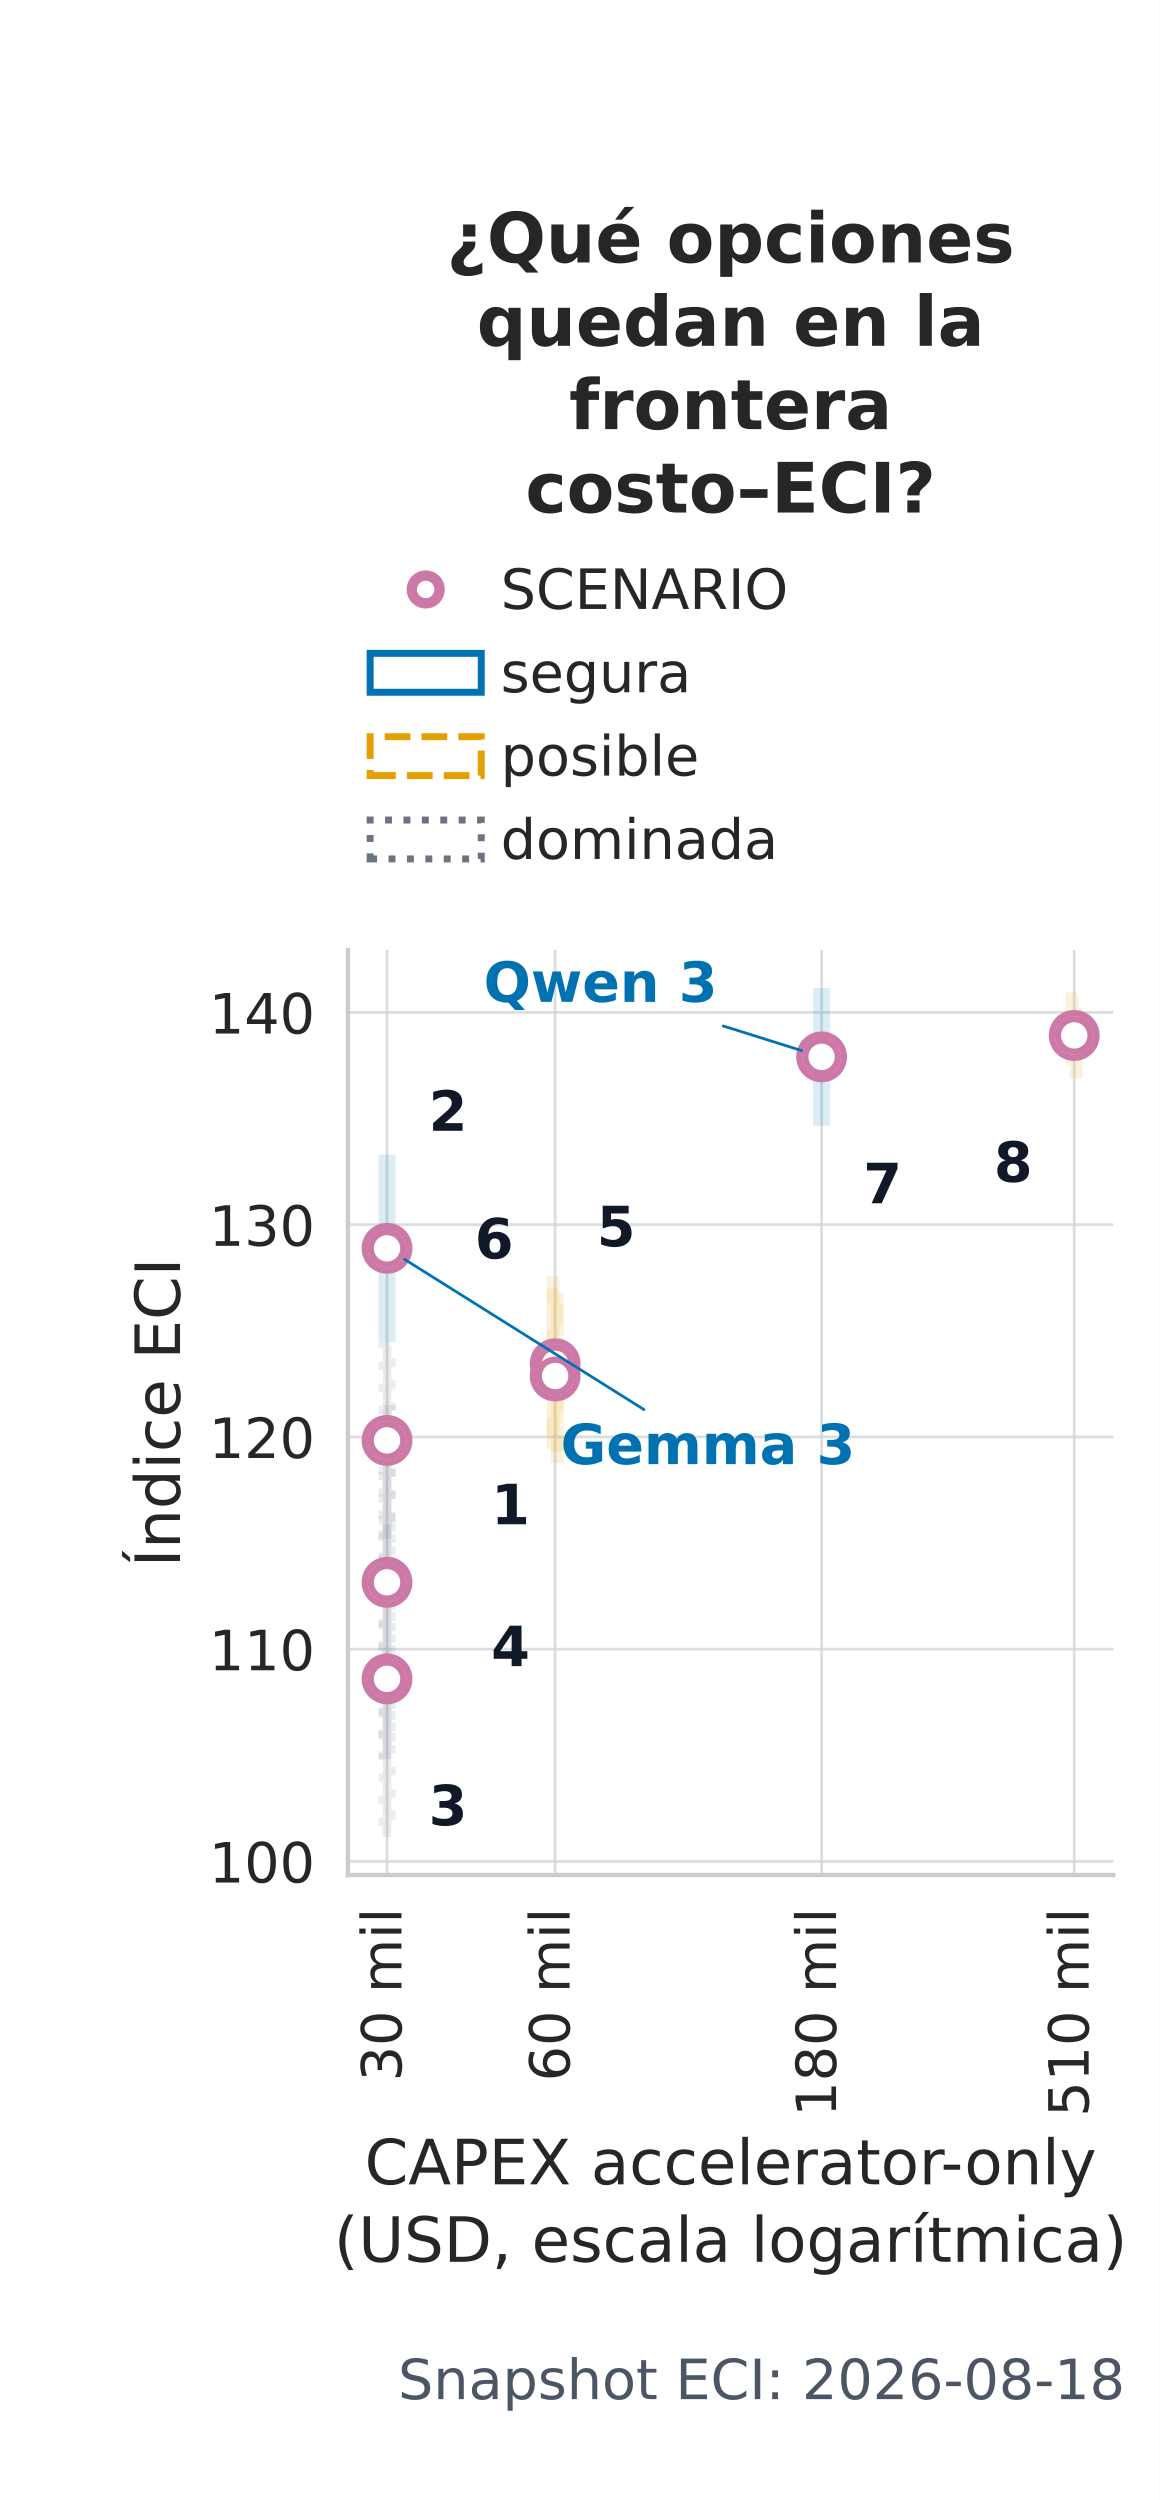
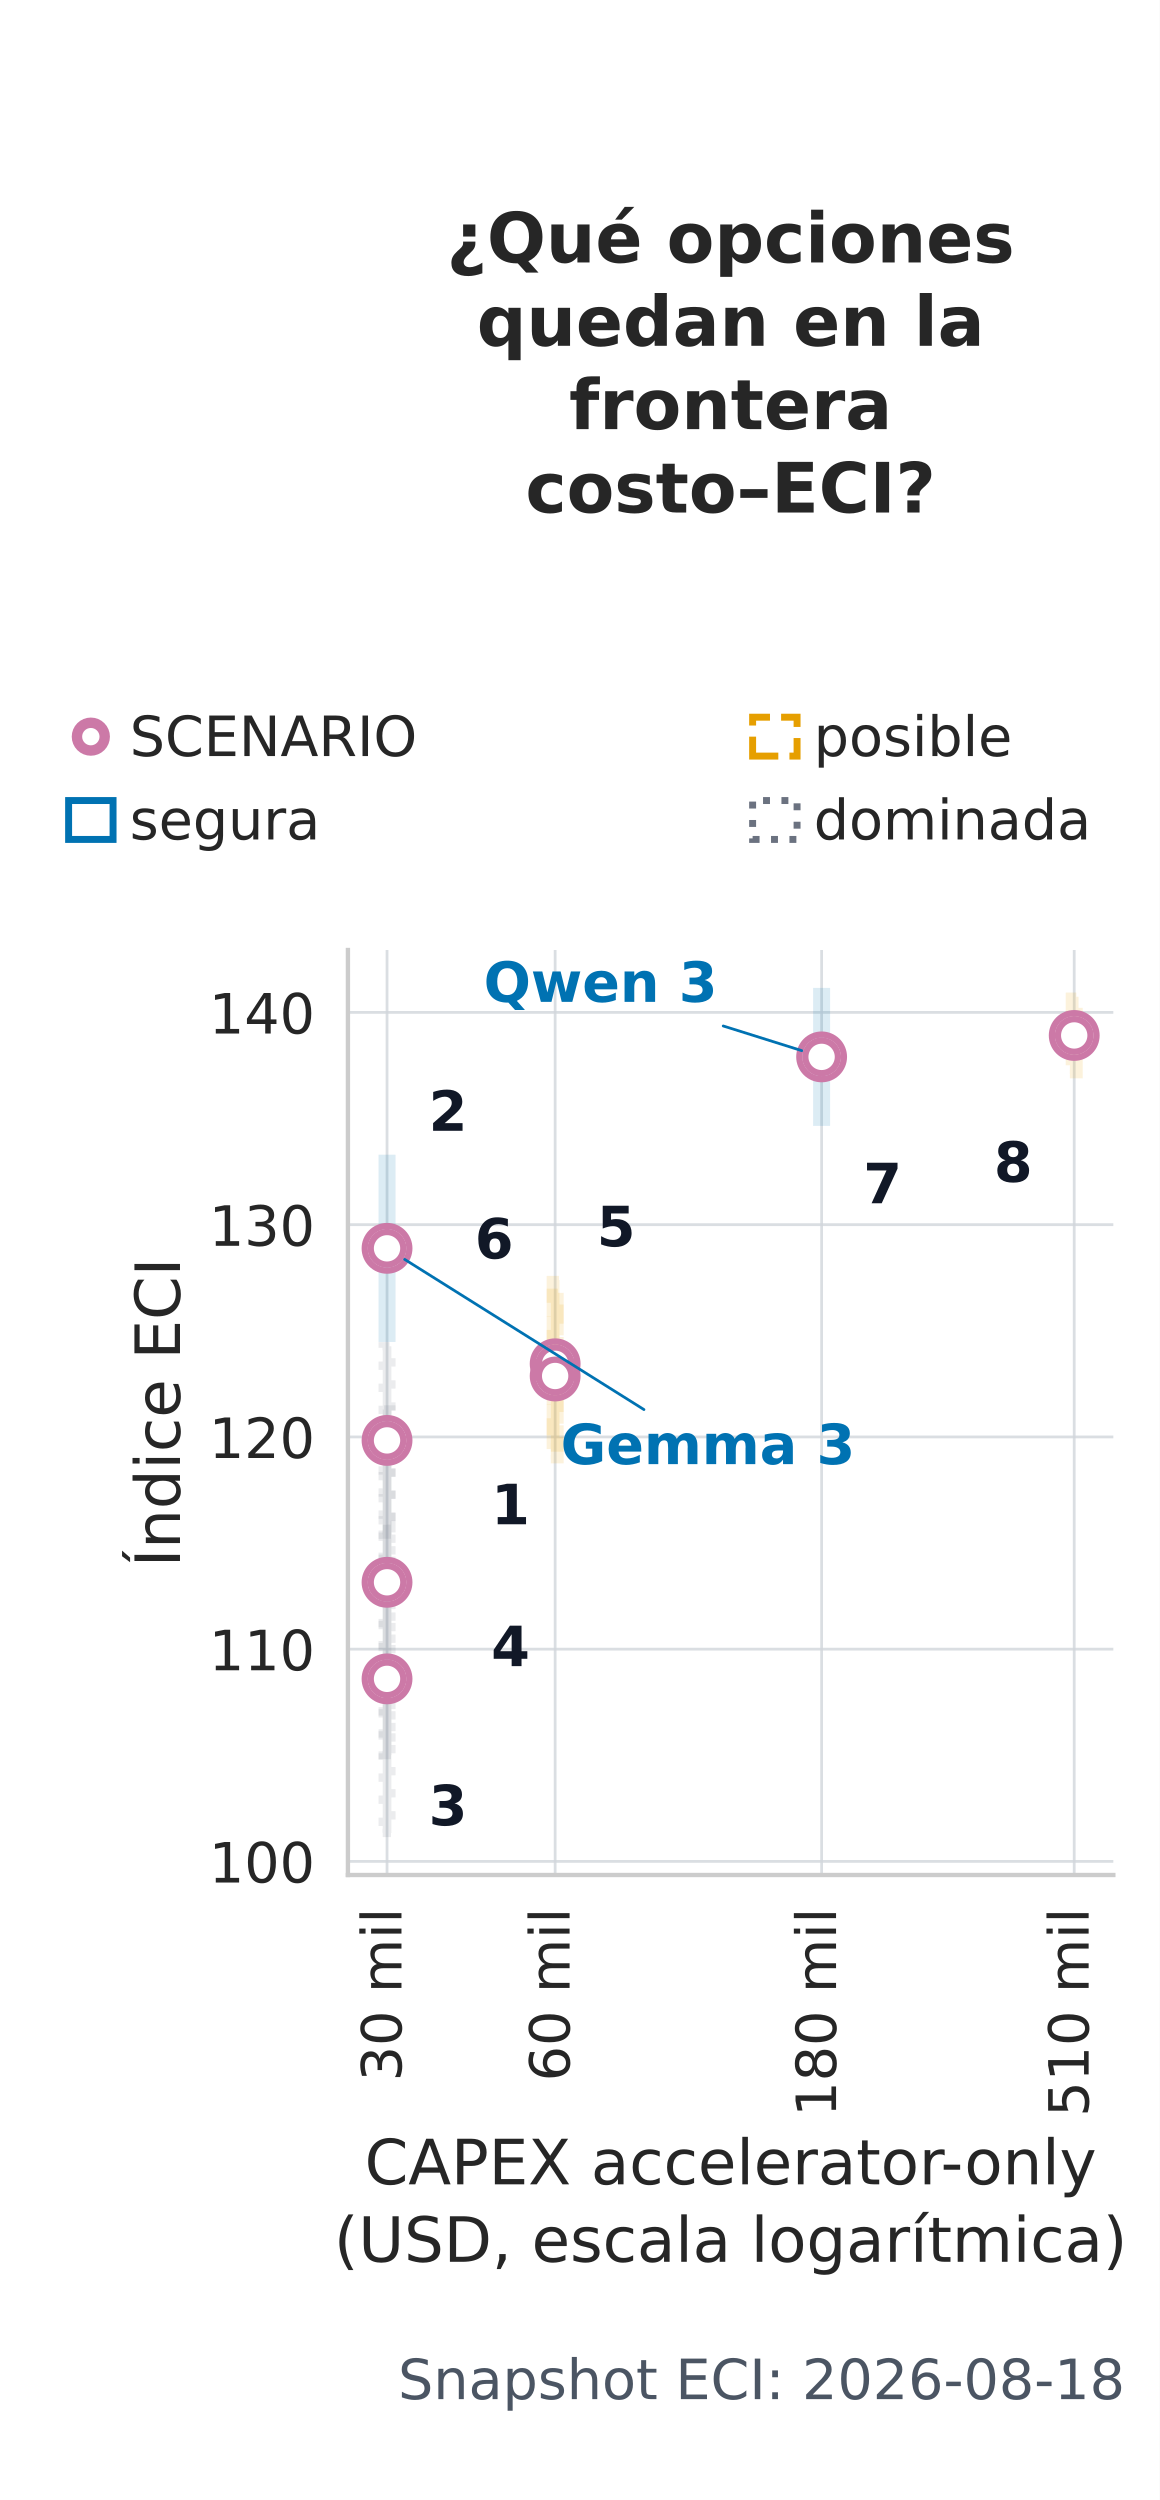
<svg xmlns="http://www.w3.org/2000/svg" xmlns:xlink="http://www.w3.org/1999/xlink" aria-labelledby="pareto_inference-title pareto_inference-desc" data-figure-id="pareto_inference" data-pareto-table-map="1=DM_GEMMA2_27B;2=DM_GEMMA3_27B;3=DM_GEMMA_7B;4=DM_LLAMA31_8B;5=DM_LLAMA31_70B;6=DM_QWEN2_72B;7=DM_QWEN3_235B_A22B;8=DM_DEEPSEEK_R1" data-route="essential" height="720pt" role="img" style="max-width:100%;height:auto" version="1.1" viewBox="0 0 334 720" width="334pt">
  <defs>
    <style type="text/css">*{stroke-linejoin: round; stroke-linecap: butt}</style>
  </defs>
  <g id="figure_1">
    <g id="patch_1">
      <path d="M 0 720  L 334 720  L 334 0  L 0 0  z " style="fill: #ffffff" />
    </g>
    <g id="axes_1">
      <g id="patch_2">
        <path d="M 100.2 540  L 320.64 540  L 320.64 273.6  L 100.2 273.6  z " style="fill: #ffffff" />
      </g>
      <g id="matplotlib.axis_1">
        <g id="xtick_1">
          <g id="line2d_1">
            <path clip-path="url(#p2995dd77b6)" d="M 111.466 540  L 111.466 273.6  " style="fill: none; stroke: #d1d5db; stroke-opacity: 0.8; stroke-width: 0.8; stroke-linecap: round" />
          </g>
          <g id="text_1">
            <text style="font-size: 16px; font-family: 'DejaVu Sans'; fill: #262626" transform="translate(115.623 599.42) rotate(-90)">30 mil</text>
          </g>
        </g>
        <g id="xtick_2">
          <g id="line2d_2">
            <path clip-path="url(#p2995dd77b6)" d="M 159.884 540  L 159.884 273.6  " style="fill: none; stroke: #d1d5db; stroke-opacity: 0.8; stroke-width: 0.8; stroke-linecap: round" />
          </g>
          <g id="text_2">
            <text style="font-size: 16px; font-family: 'DejaVu Sans'; fill: #262626" transform="translate(164.0413 599.42) rotate(-90)">60 mil</text>
          </g>
        </g>
        <g id="xtick_3">
          <g id="line2d_3">
            <path clip-path="url(#p2995dd77b6)" d="M 236.625 540  L 236.625 273.6  " style="fill: none; stroke: #d1d5db; stroke-opacity: 0.8; stroke-width: 0.8; stroke-linecap: round" />
          </g>
          <g id="text_3">
            <text style="font-size: 16px; font-family: 'DejaVu Sans'; fill: #262626" transform="translate(240.7823 609.6) rotate(-90)">180 mil</text>
          </g>
        </g>
        <g id="xtick_4">
          <g id="line2d_4">
            <path clip-path="url(#p2995dd77b6)" d="M 309.374 540  L 309.374 273.6  " style="fill: none; stroke: #d1d5db; stroke-opacity: 0.8; stroke-width: 0.8; stroke-linecap: round" />
          </g>
          <g id="text_4">
            <text style="font-size: 16px; font-family: 'DejaVu Sans'; fill: #262626" transform="translate(313.5307 609.6) rotate(-90)">510 mil</text>
          </g>
        </g>
        <g id="xtick_5" />
        <g id="xtick_6" />
        <g id="xtick_7" />
        <g id="xtick_8" />
        <g id="xtick_9" />
        <g id="xtick_10" />
        <g id="xtick_11" />
        <g id="xtick_12" />
        <g id="xtick_13" />
        <g id="text_5">
          <text style="font-size: 18px; font-family: 'DejaVu Sans'; fill: #262626" transform="translate(105.0244 629.0789)">CAPEX accelerator-only</text>
          <text style="font-size: 18px; font-family: 'DejaVu Sans'; fill: #262626" transform="translate(96.18469 651.4039)">(USD, escala logarítmica)</text>
        </g>
      </g>
      <g id="matplotlib.axis_2">
        <g id="ytick_1">
          <g id="line2d_5">
            <path clip-path="url(#p2995dd77b6)" d="M 100.2 536.082  L 320.64 536.082  " style="fill: none; stroke: #d1d5db; stroke-opacity: 0.8; stroke-width: 0.8; stroke-linecap: round" />
          </g>
          <g id="text_6">
            <text style="font-size: 16px; font-family: 'DejaVu Sans'; text-anchor: end; fill: #262626" transform="rotate(-0 90.7 542.1599)" x="90.7" y="542.16">100</text>
          </g>
        </g>
        <g id="ytick_2">
          <g id="line2d_6">
            <path clip-path="url(#p2995dd77b6)" d="M 100.2 474.956  L 320.64 474.956  " style="fill: none; stroke: #d1d5db; stroke-opacity: 0.8; stroke-width: 0.8; stroke-linecap: round" />
          </g>
          <g id="text_7">
            <text style="font-size: 16px; font-family: 'DejaVu Sans'; text-anchor: end; fill: #262626" transform="rotate(-0 90.7 481.0338)" x="90.7" y="481.034">110</text>
          </g>
        </g>
        <g id="ytick_3">
          <g id="line2d_7">
            <path clip-path="url(#p2995dd77b6)" d="M 100.2 413.83  L 320.64 413.83  " style="fill: none; stroke: #d1d5db; stroke-opacity: 0.8; stroke-width: 0.8; stroke-linecap: round" />
          </g>
          <g id="text_8">
            <text style="font-size: 16px; font-family: 'DejaVu Sans'; text-anchor: end; fill: #262626" transform="rotate(-0 90.7 419.9076)" x="90.7" y="419.908">120</text>
          </g>
        </g>
        <g id="ytick_4">
          <g id="line2d_8">
            <path clip-path="url(#p2995dd77b6)" d="M 100.2 352.703  L 320.64 352.703  " style="fill: none; stroke: #d1d5db; stroke-opacity: 0.8; stroke-width: 0.8; stroke-linecap: round" />
          </g>
          <g id="text_9">
            <text style="font-size: 16px; font-family: 'DejaVu Sans'; text-anchor: end; fill: #262626" transform="rotate(-0 90.7 358.7815)" x="90.7" y="358.781">130</text>
          </g>
        </g>
        <g id="ytick_5">
          <g id="line2d_9">
            <path clip-path="url(#p2995dd77b6)" d="M 100.2 291.577  L 320.64 291.577  " style="fill: none; stroke: #d1d5db; stroke-opacity: 0.8; stroke-width: 0.8; stroke-linecap: round" />
          </g>
          <g id="text_10">
            <text style="font-size: 16px; font-family: 'DejaVu Sans'; text-anchor: end; fill: #262626" transform="rotate(-0 90.7 297.6553)" x="90.7" y="297.655">140</text>
          </g>
        </g>
        <g id="text_11">
          <text style="font-size: 18px; font-family: 'DejaVu Sans'; text-anchor: middle; fill: #262626" transform="rotate(-90 51.83578 406.8)" x="51.836" y="406.8">Índice ECI</text>
        </g>
      </g>
      <g data-interval-geometry="true" data-row-index="0" id="interval-000">
        <path clip-path="url(#p2995dd77b6)" d="M 110.22 441.948  L 112.712 441.948  L 112.712 387.729  L 110.22 387.729  z " style="fill: #6b7280; opacity: 0.14; stroke-dasharray: 2.4,3.96; stroke-dashoffset: 0; stroke: #6b7280; stroke-width: 2.4; stroke-linejoin: miter" />
      </g>
      <g data-interval-geometry="true" data-row-index="1" id="interval-001">
        <path clip-path="url(#p2995dd77b6)" d="M 110.22 385.284  L 112.712 385.284  L 112.712 333.754  L 110.22 333.754  z " style="fill: #0072b2; opacity: 0.14; stroke: #0072b2; stroke-width: 2.4; stroke-linejoin: miter" />
      </g>
      <g data-interval-geometry="true" data-row-index="2" id="interval-002">
        <path clip-path="url(#p2995dd77b6)" d="M 110.22 527.891  L 112.712 527.891  L 112.712 439.136  L 110.22 439.136  z " style="fill: #6b7280; opacity: 0.14; stroke-dasharray: 2.4,3.96; stroke-dashoffset: 0; stroke: #6b7280; stroke-width: 2.4; stroke-linejoin: miter" />
      </g>
      <g data-interval-geometry="true" data-row-index="3" id="interval-003">
        <path clip-path="url(#p2995dd77b6)" d="M 110.22 505.458  L 112.712 505.458  L 112.712 405.944  L 110.22 405.944  z " style="fill: #6b7280; opacity: 0.14; stroke-dasharray: 2.4,3.96; stroke-dashoffset: 0; stroke: #6b7280; stroke-width: 2.4; stroke-linejoin: miter" />
      </g>
      <g data-interval-geometry="true" data-row-index="4" id="interval-004">
        <path clip-path="url(#p2995dd77b6)" d="M 158.638 416.886  L 161.131 416.886  L 161.131 368.657  L 158.638 368.657  z " style="fill: #e69f00; opacity: 0.14; stroke-dasharray: 8.88,3.84; stroke-dashoffset: 0; stroke: #e69f00; stroke-width: 2.4; stroke-linejoin: miter" />
      </g>
      <g data-interval-geometry="true" data-row-index="5" id="interval-005">
        <path clip-path="url(#p2995dd77b6)" d="M 158.638 420.248  L 161.131 420.248  L 161.131 372.325  L 158.638 372.325  z " style="fill: #e69f00; opacity: 0.14; stroke-dasharray: 8.88,3.84; stroke-dashoffset: 0; stroke: #e69f00; stroke-width: 2.4; stroke-linejoin: miter" />
      </g>
      <g data-interval-geometry="true" data-row-index="6" id="interval-006">
        <path clip-path="url(#p2995dd77b6)" d="M 235.379 323.057  L 237.872 323.057  L 237.872 285.709  L 235.379 285.709  z " style="fill: #0072b2; opacity: 0.14; stroke: #0072b2; stroke-width: 2.4; stroke-linejoin: miter" />
      </g>
      <g data-interval-geometry="true" data-row-index="7" id="interval-007">
        <path clip-path="url(#p2995dd77b6)" d="M 308.128 309.365  L 310.62 309.365  L 310.62 287.054  L 308.128 287.054  z " style="fill: #e69f00; opacity: 0.14; stroke-dasharray: 8.88,3.84; stroke-dashoffset: 0; stroke: #e69f00; stroke-width: 2.4; stroke-linejoin: miter" />
      </g>
      <g id="patch_3">
        <path d="M 100.2 540  L 100.2 273.6  " style="fill: none; stroke: #cccccc; stroke-width: 1.25; stroke-linejoin: miter; stroke-linecap: square" />
      </g>
      <g id="patch_4">
        <path d="M 100.2 540  L 320.64 540  " style="fill: none; stroke: #cccccc; stroke-width: 1.25; stroke-linejoin: miter; stroke-linecap: square" />
      </g>
      <g data-outline-for="0" data-scenario-outline="true" id="scenario-outline-000">
        <path clip-path="url(#p2995dd77b6)" d="M 111.466 421.261  C 113.169 421.261 114.803 420.584 116.008 419.38  C 117.212 418.175 117.889 416.541 117.889 414.838  C 117.889 413.135 117.212 411.501 116.008 410.297  C 114.803 409.092 113.169 408.415 111.466 408.415  C 109.763 408.415 108.129 409.092 106.925 410.297  C 105.72 411.501 105.044 413.135 105.044 414.838  C 105.044 416.541 105.72 418.175 106.925 419.38  C 108.129 420.584 109.763 421.261 111.466 421.261  L 111.466 421.261  z " style="fill: none; stroke: #cc79a7; stroke-width: 1.8" />
      </g>
      <g data-outline-for="1" data-scenario-outline="true" id="scenario-outline-001">
        <path clip-path="url(#p2995dd77b6)" d="M 111.466 365.942  C 113.169 365.942 114.803 365.265 116.008 364.06  C 117.212 362.856 117.889 361.222 117.889 359.519  C 117.889 357.816 117.212 356.182 116.008 354.977  C 114.803 353.773 113.169 353.096 111.466 353.096  C 109.763 353.096 108.129 353.773 106.925 354.977  C 105.72 356.182 105.044 357.816 105.044 359.519  C 105.044 361.222 105.72 362.856 106.925 364.06  C 108.129 365.265 109.763 365.942 111.466 365.942  L 111.466 365.942  z " style="fill: none; stroke: #cc79a7; stroke-width: 1.8" />
      </g>
      <g data-outline-for="2" data-scenario-outline="true" id="scenario-outline-002">
        <path clip-path="url(#p2995dd77b6)" d="M 111.466 489.936  C 113.169 489.936 114.803 489.259 116.008 488.055  C 117.212 486.85 117.889 485.217 117.889 483.513  C 117.889 481.81 117.212 480.176 116.008 478.972  C 114.803 477.767 113.169 477.091 111.466 477.091  C 109.763 477.091 108.129 477.767 106.925 478.972  C 105.72 480.176 105.044 481.81 105.044 483.513  C 105.044 485.217 105.72 486.85 106.925 488.055  C 108.129 489.259 109.763 489.936 111.466 489.936  L 111.466 489.936  z " style="fill: none; stroke: #cc79a7; stroke-width: 1.8" />
      </g>
      <g data-outline-for="3" data-scenario-outline="true" id="scenario-outline-003">
        <path clip-path="url(#p2995dd77b6)" d="M 111.466 462.124  C 113.169 462.124 114.803 461.447 116.008 460.242  C 117.212 459.038 117.889 457.404 117.889 455.701  C 117.889 453.998 117.212 452.364 116.008 451.159  C 114.803 449.955 113.169 449.278 111.466 449.278  C 109.763 449.278 108.129 449.955 106.925 451.159  C 105.72 452.364 105.044 453.998 105.044 455.701  C 105.044 457.404 105.72 459.038 106.925 460.242  C 108.129 461.447 109.763 462.124 111.466 462.124  L 111.466 462.124  z " style="fill: none; stroke: #cc79a7; stroke-width: 1.8" />
      </g>
      <g data-outline-for="4" data-scenario-outline="true" id="scenario-outline-004">
        <path clip-path="url(#p2995dd77b6)" d="M 159.884 399.194  C 161.588 399.194 163.221 398.517 164.426 397.313  C 165.63 396.109 166.307 394.475 166.307 392.772  C 166.307 391.068 165.63 389.434 164.426 388.23  C 163.221 387.026 161.588 386.349 159.884 386.349  C 158.181 386.349 156.547 387.026 155.343 388.23  C 154.138 389.434 153.462 391.068 153.462 392.772  C 153.462 394.475 154.138 396.109 155.343 397.313  C 156.547 398.517 158.181 399.194 159.884 399.194  L 159.884 399.194  z " style="fill: none; stroke: #cc79a7; stroke-width: 1.8" />
      </g>
      <g data-outline-for="5" data-scenario-outline="true" id="scenario-outline-005">
        <path clip-path="url(#p2995dd77b6)" d="M 159.884 402.709  C 161.588 402.709 163.221 402.032 164.426 400.828  C 165.63 399.623 166.307 397.99 166.307 396.286  C 166.307 394.583 165.63 392.949 164.426 391.745  C 163.221 390.54 161.588 389.864 159.884 389.864  C 158.181 389.864 156.547 390.54 155.343 391.745  C 154.138 392.949 153.462 394.583 153.462 396.286  C 153.462 397.99 154.138 399.623 155.343 400.828  C 156.547 402.032 158.181 402.709 159.884 402.709  L 159.884 402.709  z " style="fill: none; stroke: #cc79a7; stroke-width: 1.8" />
      </g>
      <g data-outline-for="6" data-scenario-outline="true" id="scenario-outline-006">
        <path clip-path="url(#p2995dd77b6)" d="M 236.625 310.806  C 238.329 310.806 239.963 310.129 241.167 308.925  C 242.371 307.72 243.048 306.086 243.048 304.383  C 243.048 302.68 242.371 301.046 241.167 299.842  C 239.963 298.637 238.329 297.961 236.625 297.961  C 234.922 297.961 233.288 298.637 232.084 299.842  C 230.88 301.046 230.203 302.68 230.203 304.383  C 230.203 306.086 230.88 307.72 232.084 308.925  C 233.288 310.129 234.922 310.806 236.625 310.806  L 236.625 310.806  z " style="fill: none; stroke: #cc79a7; stroke-width: 1.8" />
      </g>
      <g data-outline-for="7" data-scenario-outline="true" id="scenario-outline-007">
        <path clip-path="url(#p2995dd77b6)" d="M 309.374 304.632  C 311.077 304.632 312.711 303.955 313.915 302.751  C 315.12 301.546 315.796 299.913 315.796 298.209  C 315.796 296.506 315.12 294.872 313.915 293.668  C 312.711 292.464 311.077 291.787 309.374 291.787  C 307.671 291.787 306.037 292.464 304.832 293.668  C 303.628 294.872 302.951 296.506 302.951 298.209  C 302.951 299.913 303.628 301.546 304.832 302.751  C 306.037 303.955 307.671 304.632 309.374 304.632  L 309.374 304.632  z " style="fill: none; stroke: #cc79a7; stroke-width: 1.8" />
      </g>
      <g id="text_12">
        <text style="font-weight: 700; font-size: 20px; font-family: 'DejaVu Sans'; fill: #262626" transform="translate(128.6262 75.58516)">¿Qué opciones</text>
        <text style="font-weight: 700; font-size: 20px; font-family: 'DejaVu Sans'; fill: #262626" transform="translate(137.295 99.59063)">quedan en la</text>
        <text style="font-weight: 700; font-size: 20px; font-family: 'DejaVu Sans'; fill: #262626" transform="translate(163.9075 123.5961)">frontera</text>
        <text style="font-weight: 700; font-size: 20px; font-family: 'DejaVu Sans'; fill: #262626" transform="translate(151.3278 147.6)">costo–ECI?</text>
      </g>
      <g data-claim-scope="accelerator_equivalent_scenario_not_api_not_system_price;eci_exact_variant" data-confidence="not_applicable" data-cost-high="30000" data-cost-low="30000" data-frontier="dominated" data-high="124.27" data-low="115.4" data-marker="o" data-model-id="DM_GEMMA2_27B" data-quantitative="true" data-role="ECI" data-row-index="0" data-source-ids="S_DASH_GOOGLE_GEMMA2_REPORT S_COURSE_DESIGN S_EPOCH_ECI_SCORES" data-status="SCENARIO" data-status-style="double-outline" data-unit="ECI" data-value="119.835" id="mark-000">
        <defs>
          <path d="M 0 4.69  C 1.244 4.69 2.437 4.196 3.317 3.317  C 4.196 2.437 4.69 1.244 4.69 0  C 4.69 -1.244 4.196 -2.437 3.317 -3.317  C 2.437 -4.196 1.244 -4.69 0 -4.69  C -1.244 -4.69 -2.437 -4.196 -3.317 -3.317  C -4.196 -2.437 -4.69 -1.244 -4.69 0  C -4.69 1.244 -4.196 2.437 -3.317 3.317  C -2.437 4.196 -1.244 4.69 0 4.69  z " id="m220f9bcd17" style="stroke: #cc79a7; stroke-width: 1.8" />
        </defs>
        <g clip-path="url(#p2995dd77b6)">
          <use style="fill: #ffffff; stroke: #cc79a7; stroke-width: 1.8" x="111.466" y="414.838" xlink:href="#m220f9bcd17" />
        </g>
      </g>
      <g data-claim-scope="accelerator_equivalent_scenario_not_api_not_system_price;eci_exact_variant" data-confidence="not_applicable" data-cost-high="30000" data-cost-low="30000" data-frontier="safe" data-high="133.1" data-low="124.67" data-marker="o" data-model-id="DM_GEMMA3_27B" data-quantitative="true" data-role="ECI" data-row-index="1" data-source-ids="S_DASH_GOOGLE_GEMMA3_REPORT S_COURSE_DESIGN S_EPOCH_ECI_SCORES" data-status="SCENARIO" data-status-style="double-outline" data-unit="ECI" data-value="128.885" id="mark-001">
        <g clip-path="url(#p2995dd77b6)">
          <use style="fill: #ffffff; stroke: #cc79a7; stroke-width: 1.8" x="111.466" y="359.519" xlink:href="#m220f9bcd17" />
        </g>
      </g>
      <g data-claim-scope="accelerator_equivalent_scenario_not_api_not_system_price;eci_exact_variant" data-confidence="not_applicable" data-cost-high="30000" data-cost-low="30000" data-frontier="dominated" data-high="115.86" data-low="101.34" data-marker="o" data-model-id="DM_GEMMA_7B" data-quantitative="true" data-role="ECI" data-row-index="2" data-source-ids="S_DASH_GOOGLE_GEMMA1_CARD S_COURSE_DESIGN S_EPOCH_ECI_SCORES" data-status="SCENARIO" data-status-style="double-outline" data-unit="ECI" data-value="108.6" id="mark-002">
        <g clip-path="url(#p2995dd77b6)">
          <use style="fill: #ffffff; stroke: #cc79a7; stroke-width: 1.8" x="111.466" y="483.513" xlink:href="#m220f9bcd17" />
        </g>
      </g>
      <g data-claim-scope="accelerator_equivalent_scenario_not_api_not_system_price;eci_exact_variant" data-confidence="not_applicable" data-cost-high="30000" data-cost-low="30000" data-frontier="dominated" data-high="121.29" data-low="105.01" data-marker="o" data-model-id="DM_LLAMA31_8B" data-quantitative="true" data-role="ECI" data-row-index="3" data-source-ids="S_META_LLAMA31_PAPER S_COURSE_DESIGN S_EPOCH_ECI_SCORES" data-status="SCENARIO" data-status-style="double-outline" data-unit="ECI" data-value="113.15" id="mark-003">
        <g clip-path="url(#p2995dd77b6)">
          <use style="fill: #ffffff; stroke: #cc79a7; stroke-width: 1.8" x="111.466" y="455.701" xlink:href="#m220f9bcd17" />
        </g>
      </g>
      <g data-claim-scope="accelerator_equivalent_scenario_not_api_not_system_price;eci_exact_variant" data-confidence="not_applicable" data-cost-high="60000" data-cost-low="60000" data-frontier="possible" data-high="127.39" data-low="119.5" data-marker="o" data-model-id="DM_LLAMA31_70B" data-quantitative="true" data-role="ECI" data-row-index="4" data-source-ids="S_META_LLAMA31_PAPER S_COURSE_DESIGN S_EPOCH_ECI_SCORES" data-status="SCENARIO" data-status-style="double-outline" data-unit="ECI" data-value="123.445" id="mark-004">
        <g clip-path="url(#p2995dd77b6)">
          <use style="fill: #ffffff; stroke: #cc79a7; stroke-width: 1.8" x="159.884" y="392.772" xlink:href="#m220f9bcd17" />
        </g>
      </g>
      <g data-claim-scope="accelerator_equivalent_scenario_not_api_not_system_price;eci_exact_variant" data-confidence="not_applicable" data-cost-high="60000" data-cost-low="60000" data-frontier="possible" data-high="126.79" data-low="118.95" data-marker="o" data-model-id="DM_QWEN2_72B" data-quantitative="true" data-role="ECI" data-row-index="5" data-source-ids="S_DASH_QWEN2_REPORT S_COURSE_DESIGN S_EPOCH_ECI_SCORES" data-status="SCENARIO" data-status-style="double-outline" data-unit="ECI" data-value="122.87" id="mark-005">
        <g clip-path="url(#p2995dd77b6)">
          <use style="fill: #ffffff; stroke: #cc79a7; stroke-width: 1.8" x="159.884" y="396.286" xlink:href="#m220f9bcd17" />
        </g>
      </g>
      <g data-claim-scope="accelerator_equivalent_scenario_not_api_not_system_price;eci_exact_variant" data-confidence="not_applicable" data-cost-high="180000" data-cost-low="180000" data-frontier="safe" data-high="140.96" data-low="134.85" data-marker="o" data-model-id="DM_QWEN3_235B_A22B" data-quantitative="true" data-role="ECI" data-row-index="6" data-source-ids="S_DASH_QWEN3_REPORT S_COURSE_DESIGN S_EPOCH_ECI_SCORES" data-status="SCENARIO" data-status-style="double-outline" data-unit="ECI" data-value="137.905" id="mark-006">
        <g clip-path="url(#p2995dd77b6)">
          <use style="fill: #ffffff; stroke: #cc79a7; stroke-width: 1.8" x="236.625" y="304.383" xlink:href="#m220f9bcd17" />
        </g>
      </g>
      <g data-claim-scope="accelerator_equivalent_scenario_not_api_not_system_price;eci_exact_variant" data-confidence="not_applicable" data-cost-high="510000" data-cost-low="510000" data-frontier="possible" data-high="140.74" data-low="137.09" data-marker="o" data-model-id="DM_DEEPSEEK_R1" data-quantitative="true" data-role="ECI" data-row-index="7" data-source-ids="S_DASH_DEEPSEEK_R1_REPORT S_COURSE_DESIGN S_EPOCH_ECI_SCORES" data-status="SCENARIO" data-status-style="double-outline" data-unit="ECI" data-value="138.915" id="mark-007">
        <g clip-path="url(#p2995dd77b6)">
          <use style="fill: #ffffff; stroke: #cc79a7; stroke-width: 1.8" x="309.374" y="298.209" xlink:href="#m220f9bcd17" />
        </g>
      </g>
      <g id="legend_1">
        <g id="line2d_10">
          <defs>
            <path d="M 0 4  C 1.061 4 2.078 3.579 2.828 2.828  C 3.579 2.078 4 1.061 4 0  C 4 -1.061 3.579 -2.078 2.828 -2.828  C 2.078 -3.579 1.061 -4 0 -4  C -1.061 -4 -2.078 -3.579 -2.828 -2.828  C -3.579 -2.078 -4 -1.061 -4 0  C -4 1.061 -3.579 2.078 -2.828 2.828  C -2.078 3.579 -1.061 4 0 4  z " id="m6621826aeb" style="stroke: #cc79a7; stroke-width: 3" />
          </defs>
          <g>
-             <use style="fill-opacity: 0; stroke: #cc79a7; stroke-width: 3" x="122.6" y="169.768" xlink:href="#m6621826aeb" />
+             <use style="fill-opacity: 0; stroke: #cc79a7; stroke-width: 3" x="26.16" y="212.155" xlink:href="#m6621826aeb" />
          </g>
        </g>
        <g id="status-legend-00">
-           <text style="font-size: 16px; font-family: 'DejaVu Sans'; text-anchor: start; fill: #262626" transform="rotate(-0 144.2 175.3685)" x="144.2" y="175.369">SCENARIO</text>
+           <text style="font-size: 16px; font-family: 'DejaVu Sans'; text-anchor: start; fill: #262626" transform="rotate(-0 37.36 217.755)" x="37.36" y="217.755">SCENARIO</text>
        </g>
        <g id="patch_5">
-           <path d="M 106.6 199.37  L 138.6 199.37  L 138.6 188.17  L 106.6 188.17  z " style="fill: #ffffff; stroke: #0072b2; stroke-width: 2; stroke-linejoin: miter" />
+           <path d="M 19.76 241.756  L 32.56 241.756  L 32.56 230.556  L 19.76 230.556  z " style="fill: #ffffff; stroke: #0072b2; stroke-width: 2; stroke-linejoin: miter" />
        </g>
        <g id="frontier-legend-01">
-           <text data-frontier-legend="true" style="font-size: 16px; font-family: 'DejaVu Sans'; text-anchor: start; fill: #262626" transform="rotate(-0 144.2 199.3698)" x="144.2" y="199.37">segura</text>
+           <text data-frontier-legend="true" style="font-size: 16px; font-family: 'DejaVu Sans'; text-anchor: start; fill: #262626" transform="rotate(-0 37.36 241.7562)" x="37.36" y="241.756">segura</text>
        </g>
        <g id="patch_6">
-           <path d="M 106.6 223.371  L 138.6 223.371  L 138.6 212.171  L 106.6 212.171  z " style="fill: #ffffff; stroke-dasharray: 7.4,3.2; stroke-dashoffset: 0; stroke: #e69f00; stroke-width: 2; stroke-linejoin: miter" />
+           <path d="M 216.755 217.755  L 229.555 217.755  L 229.555 206.555  L 216.755 206.555  z " style="fill: #ffffff; stroke-dasharray: 7.4,3.2; stroke-dashoffset: 0; stroke: #e69f00; stroke-width: 2; stroke-linejoin: miter" />
        </g>
        <g id="frontier-legend-02">
-           <text data-frontier-legend="true" style="font-size: 16px; font-family: 'DejaVu Sans'; text-anchor: start; fill: #262626" transform="rotate(-0 144.2 223.371)" x="144.2" y="223.371">posible</text>
+           <text data-frontier-legend="true" style="font-size: 16px; font-family: 'DejaVu Sans'; text-anchor: start; fill: #262626" transform="rotate(-0 234.355 217.755)" x="234.355" y="217.755">posible</text>
        </g>
        <g id="patch_7">
-           <path d="M 106.6 247.372  L 138.6 247.372  L 138.6 236.172  L 106.6 236.172  z " style="fill: #ffffff; stroke-dasharray: 2,3.3; stroke-dashoffset: 0; stroke: #6b7280; stroke-width: 2; stroke-linejoin: miter" />
+           <path d="M 216.755 241.756  L 229.555 241.756  L 229.555 230.556  L 216.755 230.556  z " style="fill: #ffffff; stroke-dasharray: 2,3.3; stroke-dashoffset: 0; stroke: #6b7280; stroke-width: 2; stroke-linejoin: miter" />
        </g>
        <g id="frontier-legend-03">
-           <text data-frontier-legend="true" style="font-size: 16px; font-family: 'DejaVu Sans'; text-anchor: start; fill: #262626" transform="rotate(-0 144.2 247.3723)" x="144.2" y="247.372">dominada</text>
+           <text data-frontier-legend="true" style="font-size: 16px; font-family: 'DejaVu Sans'; text-anchor: start; fill: #262626" transform="rotate(-0 234.355 241.7562)" x="234.355" y="241.756">dominada</text>
        </g>
      </g>
      <g id="pareto-key-000">
        <text data-pareto-key="1" style="font-weight: 700; font-size: 16px; font-family: 'DejaVu Sans'; text-anchor: start; fill: #111827" transform="rotate(-0 141.4662 438.9943)" x="141.466" y="438.994">1</text>
      </g>
      <g id="pareto-key-001">
        <text data-pareto-key="2" style="font-weight: 700; font-size: 16px; font-family: 'DejaVu Sans'; text-anchor: start; fill: #111827" transform="rotate(-0 123.4662 325.6752)" x="123.466" y="325.675">2</text>
      </g>
      <g id="pareto-key-002">
        <text data-pareto-key="3" style="font-weight: 700; font-size: 16px; font-family: 'DejaVu Sans'; text-anchor: start; fill: #111827" transform="rotate(-0 123.4662 525.6696)" x="123.466" y="525.67">3</text>
      </g>
      <g id="pareto-key-003">
        <text data-pareto-key="4" style="font-weight: 700; font-size: 16px; font-family: 'DejaVu Sans'; text-anchor: start; fill: #111827" transform="rotate(-0 141.4662 479.8572)" x="141.466" y="479.857">4</text>
      </g>
      <g id="pareto-key-004">
        <text data-pareto-key="5" style="font-weight: 700; font-size: 16px; font-family: 'DejaVu Sans'; text-anchor: start; fill: #111827" transform="rotate(-0 171.8844 358.9278)" x="171.884" y="358.928">5</text>
      </g>
      <g id="pareto-key-005">
        <text data-pareto-key="6" style="font-weight: 700; font-size: 16px; font-family: 'DejaVu Sans'; text-anchor: end; fill: #111827" transform="rotate(-0 147.8844 362.4426)" x="147.884" y="362.443">6</text>
      </g>
      <g id="pareto-key-006">
        <text data-pareto-key="7" style="font-weight: 700; font-size: 16px; font-family: 'DejaVu Sans'; text-anchor: start; fill: #111827" transform="rotate(-0 248.6254 346.5394)" x="248.625" y="346.539">7</text>
      </g>
      <g id="pareto-key-007">
        <text data-pareto-key="8" style="font-weight: 700; font-size: 16px; font-family: 'DejaVu Sans'; text-anchor: end; fill: #111827" transform="rotate(-0 297.3738 340.3656)" x="297.374" y="340.366">8</text>
      </g>
      <g id="patch_8">
        <path d="M 185.455 405.955  Q 151.002 384.332 116.549 362.709  " style="fill: none; stroke: #0072b2; stroke-width: 0.8; stroke-linecap: round" />
      </g>
      <g id="direct-label-001">
        <text data-direct-label="true" style="font-weight: 700; font-size: 16px; font-family: 'DejaVu Sans'; text-anchor: start; fill: #0072b2" transform="rotate(-0 161.4662 421.6752)" x="161.466" y="421.675">Gemma 3</text>
      </g>
      <g id="patch_9">
        <path d="M 208.291 295.482  Q 219.596 299.033 230.901 302.585  " style="fill: none; stroke: #0072b2; stroke-width: 0.8; stroke-linecap: round" />
      </g>
      <g id="direct-label-006">
        <text data-direct-label="true" style="font-weight: 700; font-size: 16px; font-family: 'DejaVu Sans'; text-anchor: end; fill: #0072b2" transform="rotate(-0 206.6254 288.5394)" x="206.625" y="288.539">Qwen 3</text>
      </g>
    </g>
    <g id="snapshot-date">
      <text style="font-size: 16px; font-family: 'DejaVu Sans'; text-anchor: end; fill: #4b5563" transform="rotate(-0 323.98 690.9562)" x="323.98" y="690.956">Snapshot ECI: 2026-08-18</text>
    </g>
  </g>
  <defs>
    <clipPath id="p2995dd77b6">
      <rect height="266.4" width="220.44" x="100.2" y="273.6" />
    </clipPath>
  </defs>
</svg>
